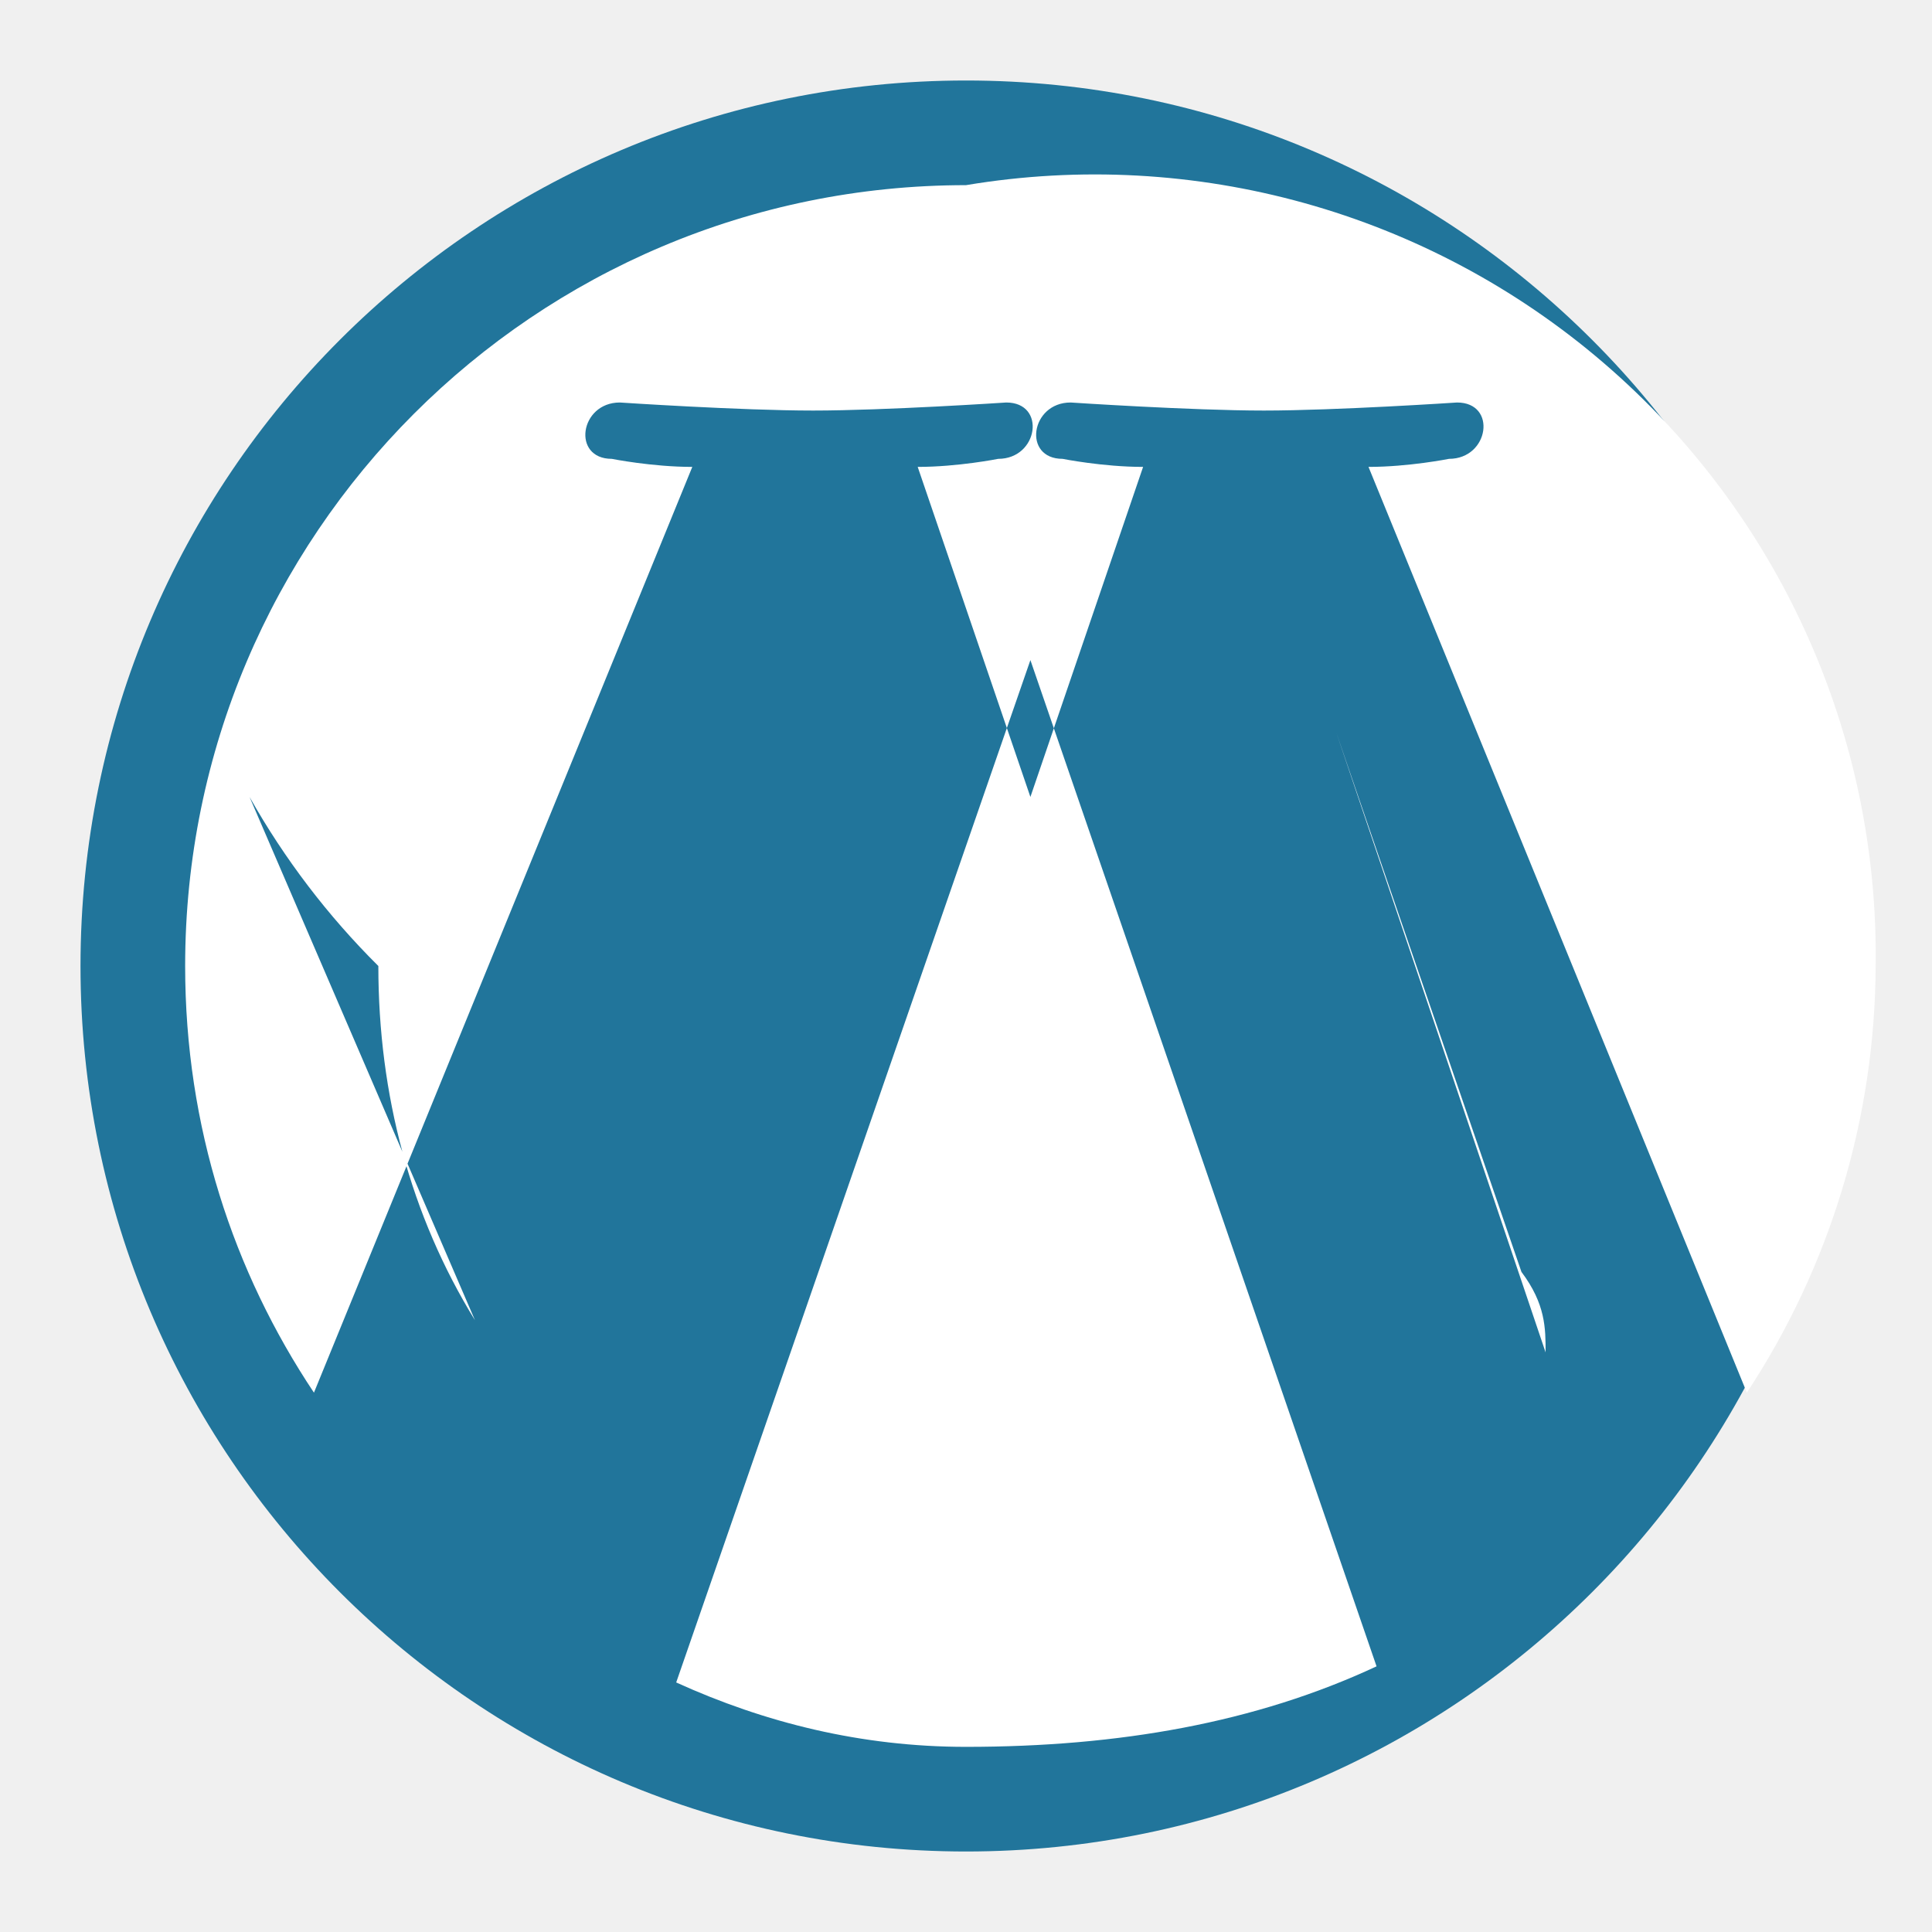
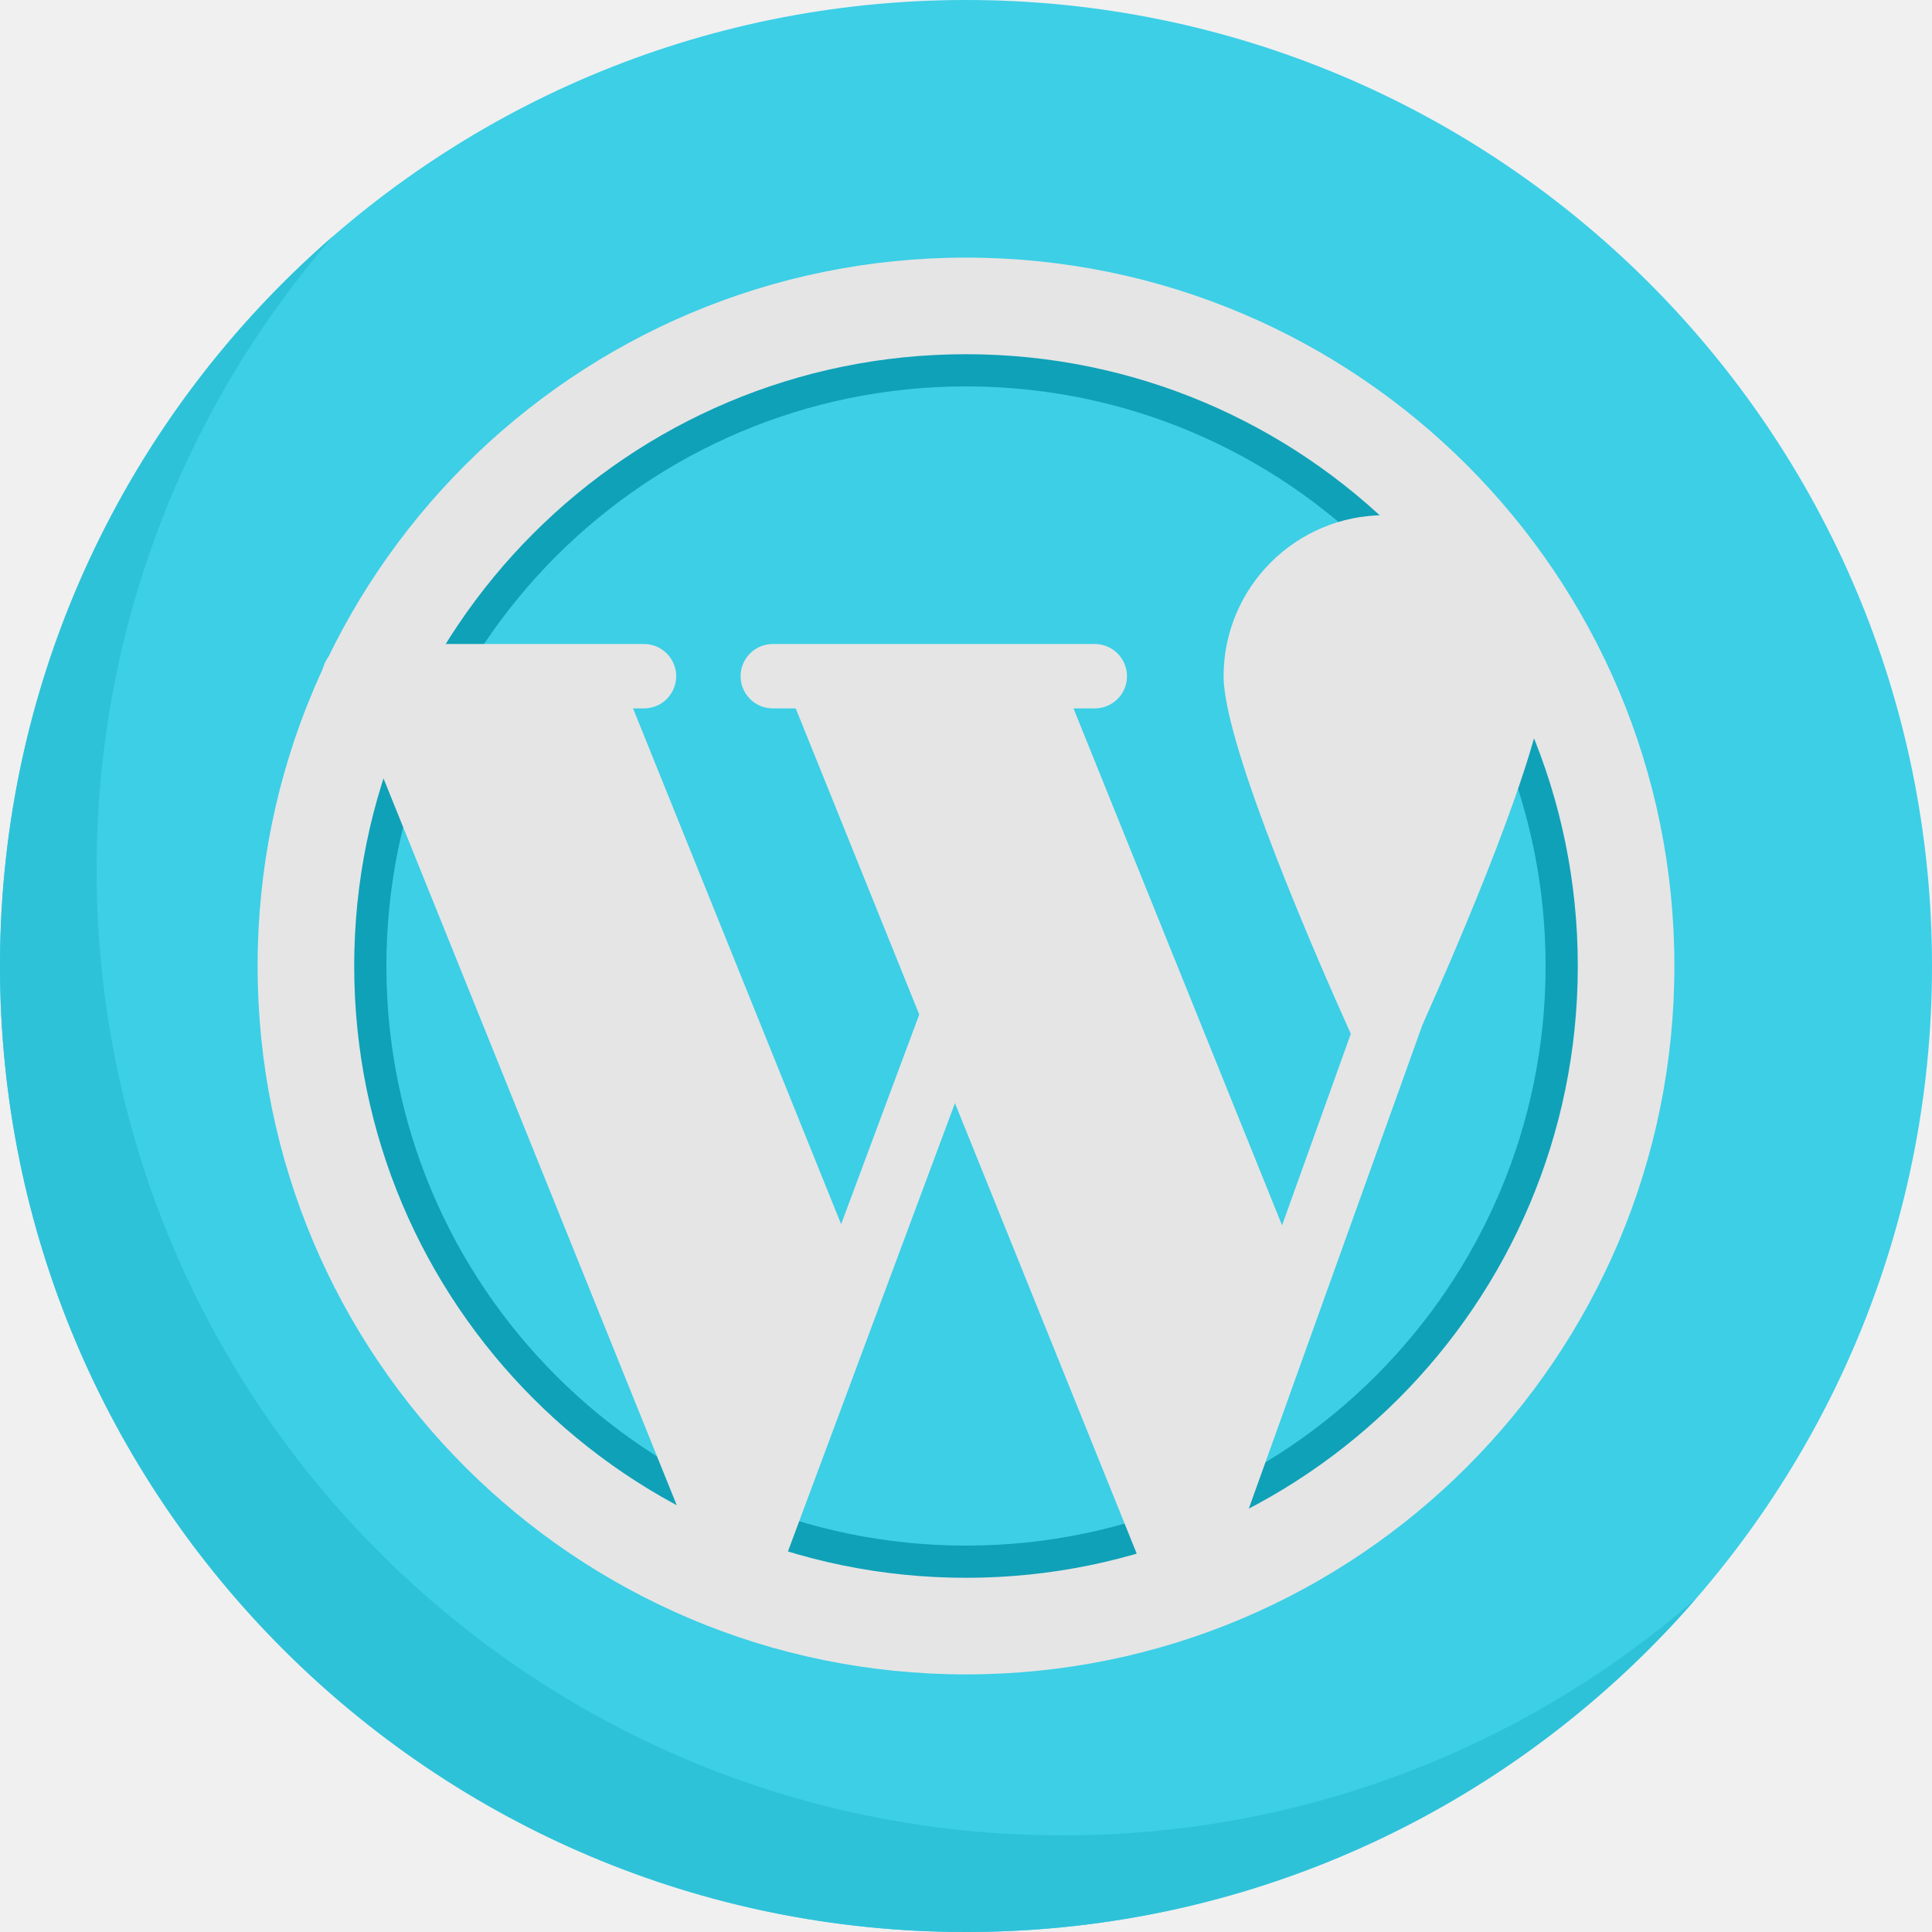
- <svg xmlns="http://www.w3.org/2000/svg" viewBox="0 0 24 24" width="24" height="24">
-   <circle cx="12" cy="12" r="11" fill="#21759B" />
-   <path fill="#FFF" d="M12 2.3A9.7 9.7 0 0 0 2.3 12c0 2 .6 3.8 1.6 5.3L8.6 5.8c-.5 0-1-.1-1-.1-.5 0-.4-.7.1-.7 0 0 1.5.1 2.4.1.9 0 2.4-.1 2.4-.1.5 0 .4.7-.1.7 0 0-.5.1-1 .1l1.4 4.1 1.4-4.1c-.5 0-1-.1-1-.1-.5 0-.4-.7.1-.7 0 0 1.5.1 2.4.1.9 0 2.4-.1 2.4-.1.5 0 .4.7-.1.7 0 0-.5.1-1 .1l4.7 11.5a9.7 9.7 0 0 0 1.6-5.3A9.7 9.7 0 0 0 12 2.3zm-7.3 9.7c0 1.6.4 3.1 1.2 4.4L3.1 9.9a9.6 9.6 0 0 0 1.6 2.1zm7.3 9.7c-1.3 0-2.5-.3-3.6-.8l4.4-12.7 4.3 12.5c-1.5.7-3.2 1-5.1 1zm7.2-4.9l-2.6-7.7 2.3 6.7c.3.4.3.7.3 1z" />
+ <svg xmlns="http://www.w3.org/2000/svg" height="800px" width="800px" version="1.1" id="Layer_1" viewBox="0 0 512 512" xml:space="preserve">
+   <circle style="fill:#3CCFE6;" cx="256" cy="256" r="256" />
+   <path style="fill:#0FA1B8;" d="M256,76.8c-98.97,0-179.2,80.23-179.2,179.2S157.03,435.2,256,435.2S435.2,354.97,435.2,256  S354.97,76.8,256,76.8z M256,409.6c-84.831,0-153.6-68.769-153.6-153.6S171.169,102.4,256,102.4S409.6,171.169,409.6,256  S340.831,409.6,256,409.6z" />
+   <path style="fill:#2EC2D9;" d="M281.6,486.4c-141.385,0-256-114.615-256-256c0-64.177,23.618-122.836,62.634-167.766  C34.181,109.57,0,178.793,0,256c0,141.385,114.615,256,256,256c77.208,0,146.43-34.181,193.366-88.234  C404.436,462.782,345.777,486.4,281.6,486.4z" />
+   <g>
+     <path style="fill:#E5E5E5;" d="M256,68.267C152.318,68.267,68.267,152.318,68.267,256S152.318,443.733,256,443.733   S443.733,359.682,443.733,256S359.682,68.267,256,68.267z M256,418.133c-89.543,0-162.133-72.59-162.133-162.133   S166.457,93.867,256,93.867S418.133,166.457,418.133,256S345.543,418.133,256,418.133z" />
+     <path style="fill:#E5E5E5;" d="M409.594,179.481c0.001-0.092,0.006-0.19,0.006-0.281c0-0.139-0.01-0.274-0.011-0.412   c-0.001-0.023,0-0.048-0.002-0.071c-0.26-23.303-19.29-42.183-42.654-42.183c-23.526,0-42.667,19.14-42.667,42.667   c0,18.604,25.911,77.478,33.712,94.777l-18.219,50.754l-55.271-136.997h5.645c4.713,0,8.533-3.821,8.533-8.533   c0-4.713-3.821-8.533-8.533-8.533h-18.289h-55.21H204.8c-4.713,0-8.533,3.821-8.533,8.533c0,4.713,3.821,8.533,8.533,8.533h6.076   l32.732,81.131l-20.698,55.557l-55.147-136.688h2.903c4.713,0,8.533-3.821,8.533-8.533c0-4.713-3.821-8.533-8.533-8.533h-15.548   h-55.21h-6.043c-4.713,0-8.533,3.821-8.533,8.533c0,4.713,3.821,8.533,8.533,8.533h0.284l93.484,231.716   c-0.803,4.035,1.404,8.17,5.382,9.652c0.982,0.366,1.988,0.539,2.978,0.539c3.461,0,6.718-2.122,7.998-5.556l49.084-131.75   l52.028,128.959c-1.499,4.399,0.799,9.202,5.189,10.779c0.954,0.341,1.926,0.503,2.883,0.503c3.499,0,6.781-2.17,8.031-5.652   l55.788-155.409c8.817-19.698,32.258-73.718,32.596-91.915C409.593,179.559,409.593,179.52,409.594,179.481z" />
+   </g>
</svg>
